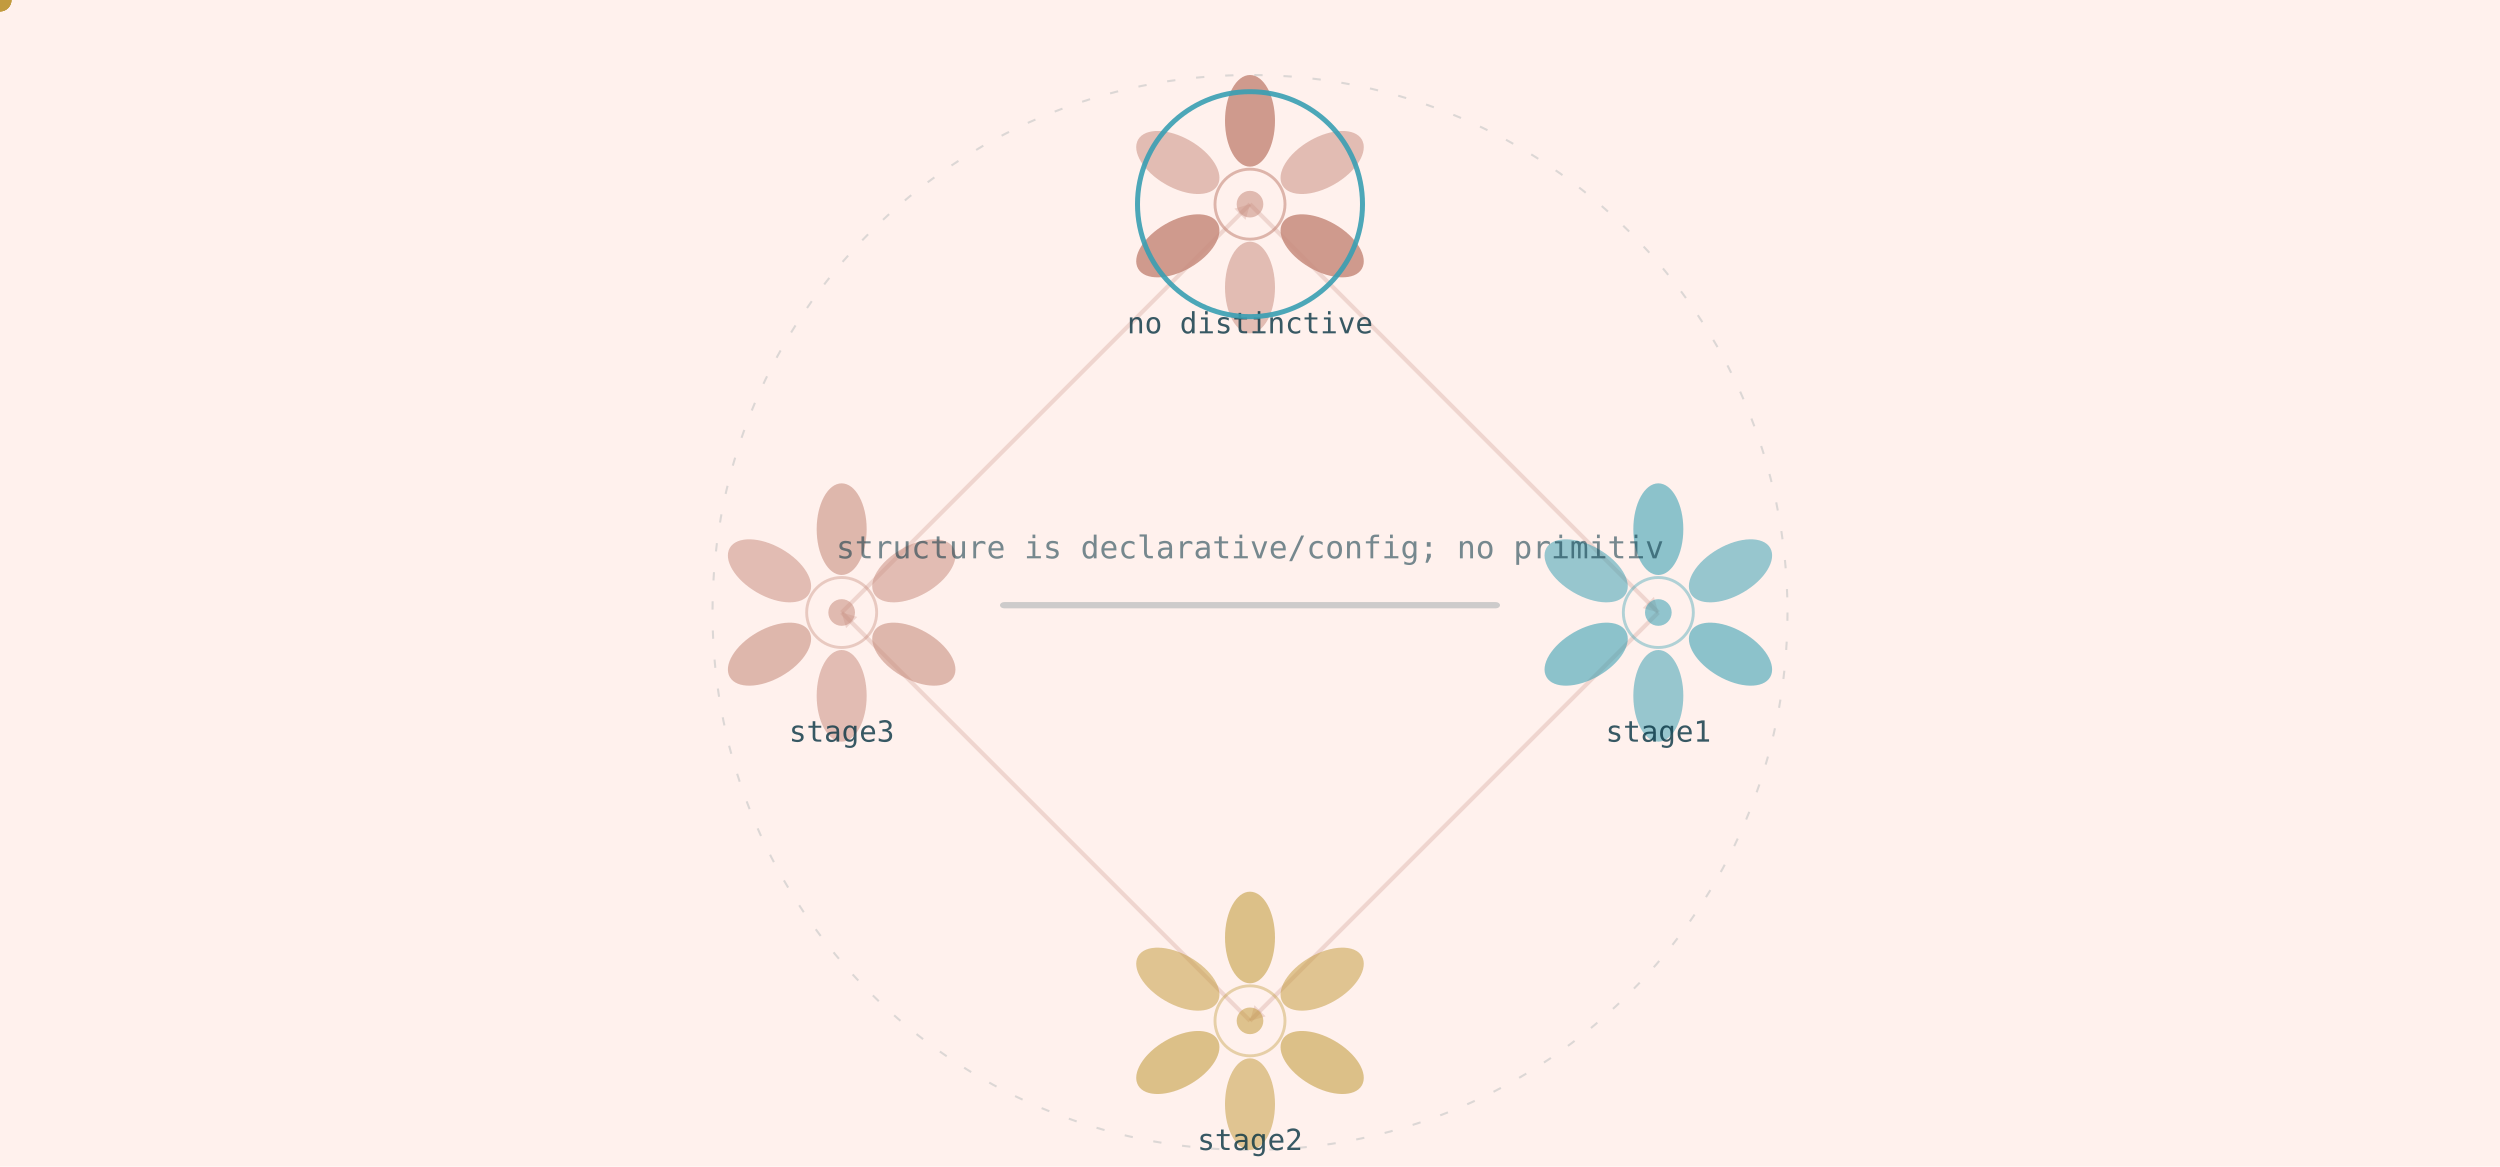
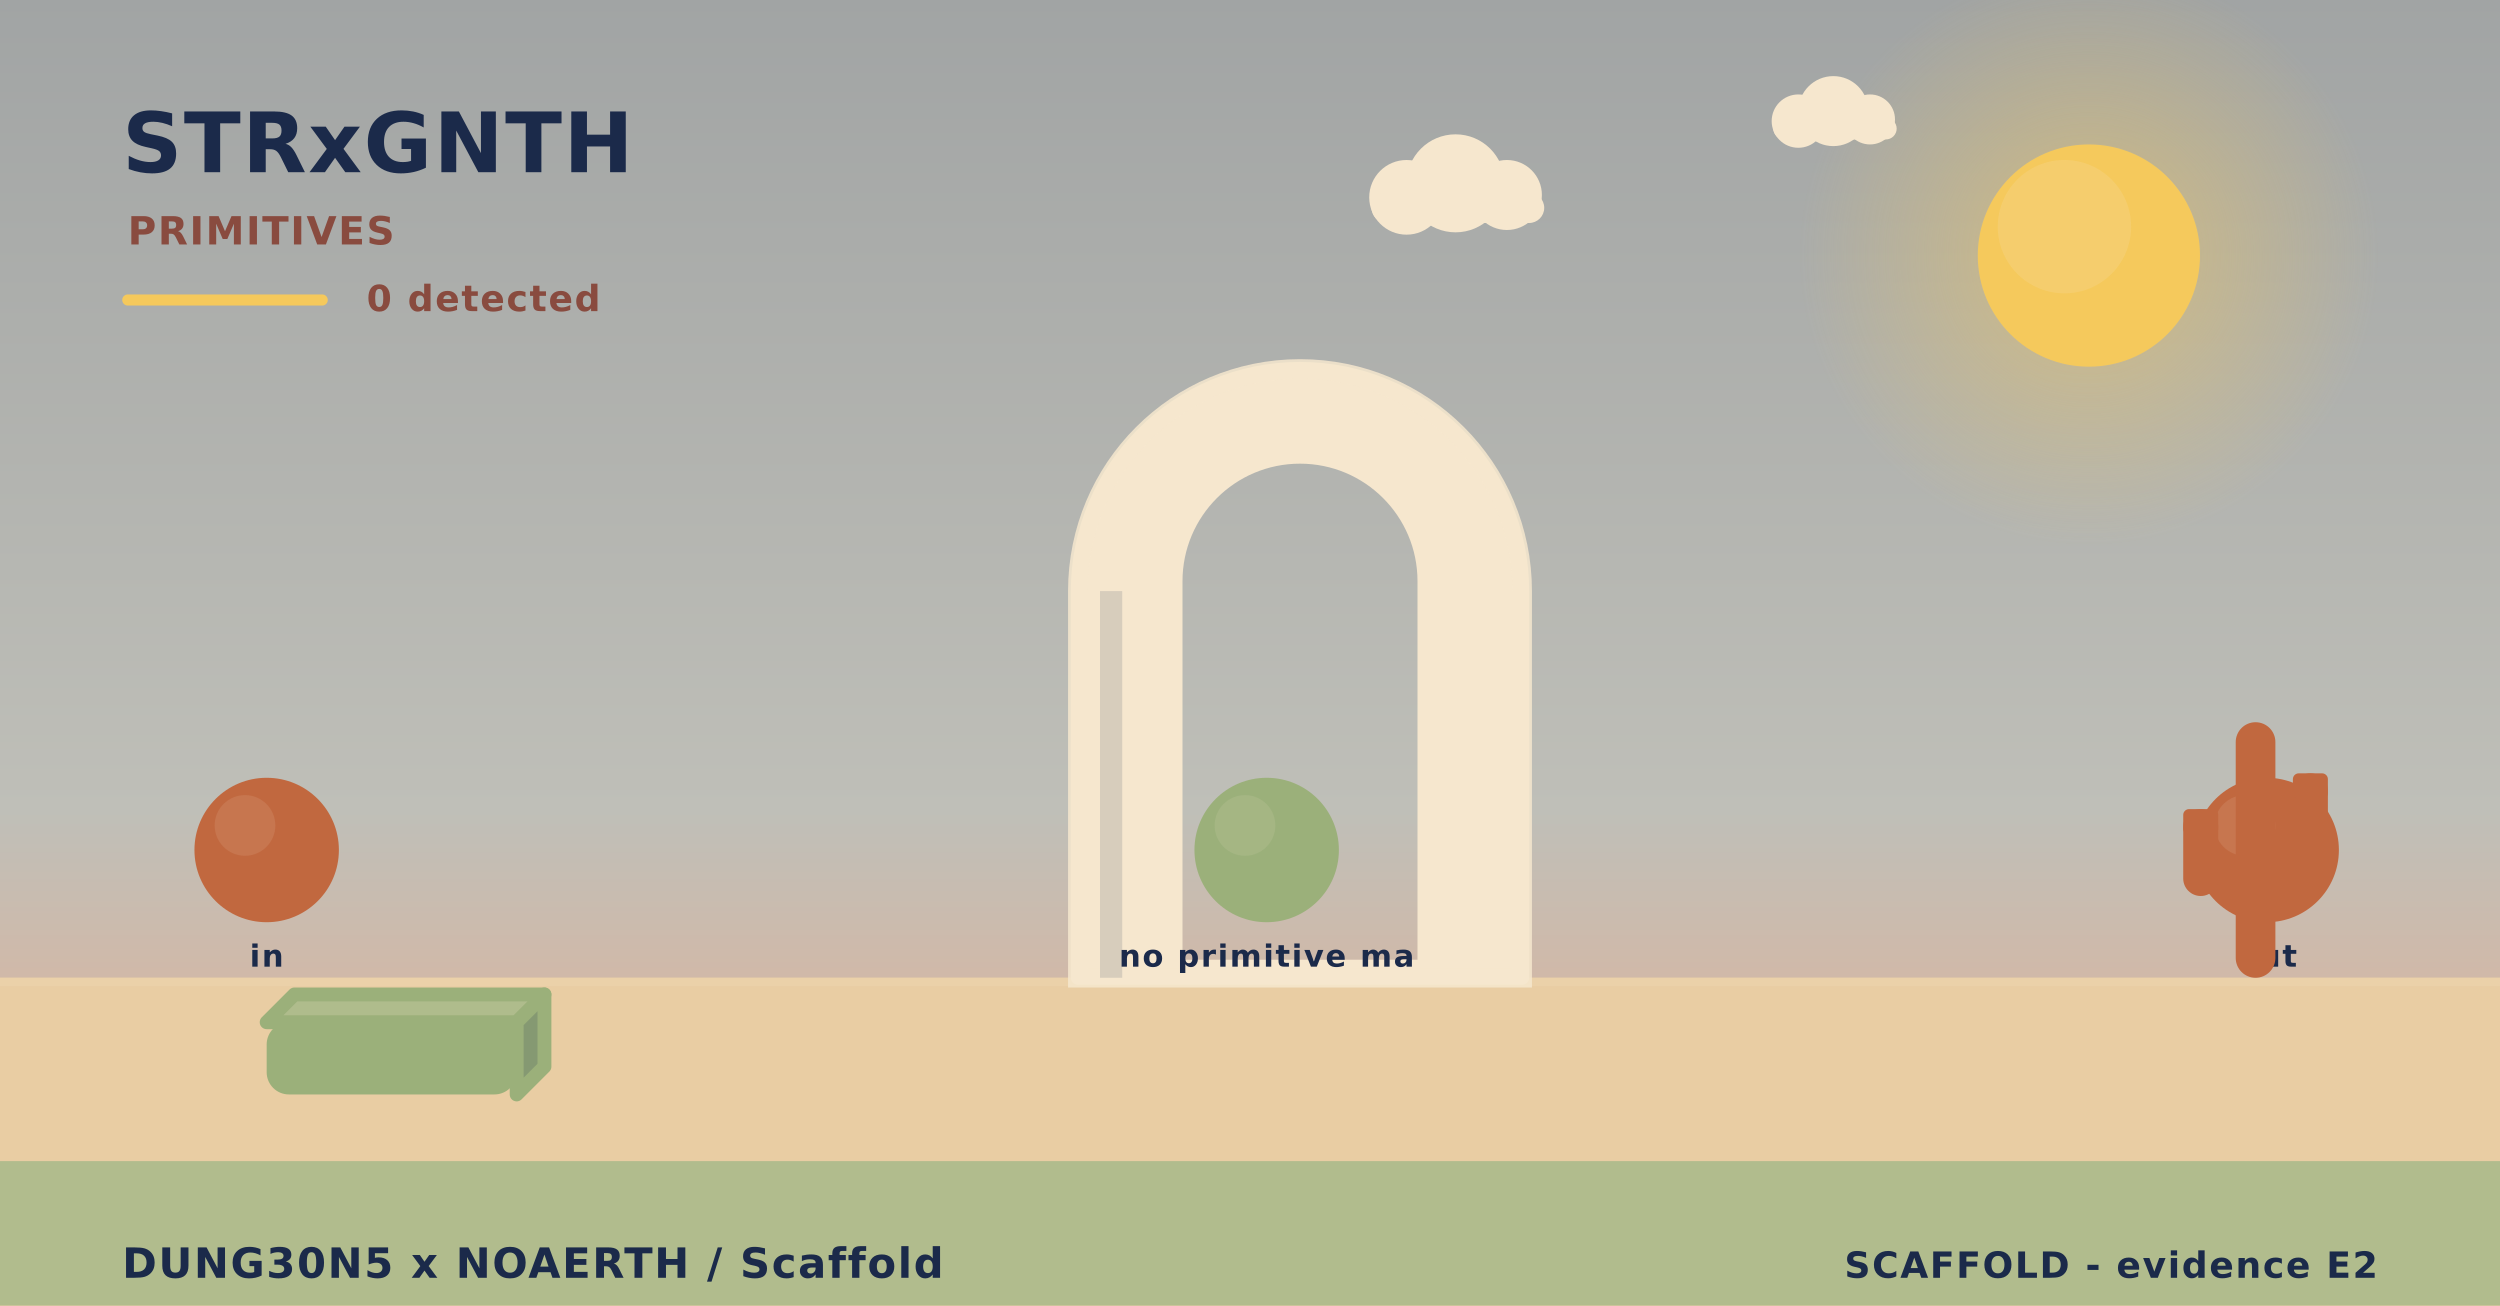
- <svg xmlns="http://www.w3.org/2000/svg" viewBox="0 0 1200 560" width="1200" height="560" role="img" aria-label="STRxGNTH state machine">
-   <rect width="1200" height="560" fill="#fff1ed" />
-   <defs>
-     <linearGradient id="gs" x1="0" y1="0" x2="1" y2="1">
-       <stop offset="0%" stop-color="#c78c7e" />
-       <stop offset="100%" stop-color="#389eb2" />
-     </linearGradient>
-   </defs>
-   <circle cx="600.00" cy="294.00" r="258.00" fill="none" stroke="rgba(6,50,65,0.140)" stroke-width="1.00" opacity="1.00" stroke-dasharray="4 10" />
-   <line x1="600.00" y1="98.00" x2="796.00" y2="294.00" stroke="rgba(199,140,126,0.500)" stroke-width="2.00" opacity="0.55" />
-   <polygon points="796.00,294.00 793.88,286.50 788.50,291.88" fill="rgba(199,140,126,0.500)" opacity="0.55" />
-   <g opacity="0.9">
-     <circle cx="0.00" cy="0.00" r="5.50" fill="#c29b3e" opacity="1.00" />
-     <animateTransform attributeName="transform" type="translate" values="600.00,98.00 796.00,294.00" dur="6.1s" begin="0.0s" repeatCount="indefinite" />
-     <animateTransform attributeName="transform" type="translate" values="796.00,294.00 600.00,98.00" dur="6.1s" begin="3.05s" repeatCount="indefinite" />
+ <svg xmlns="http://www.w3.org/2000/svg" width="900" height="470" viewBox="0 0 900 470" role="img" aria-label="STRxGNTH - how it behaves">
+   <linearGradient id="skys" x1="0" y1="0" x2="0" y2="1">
+     <stop offset="0" stop-color="#a1a4a4" />
+     <stop offset="0.62" stop-color="#bfbfb8" />
+     <stop offset="1" stop-color="#f3ad8a" />
+   </linearGradient>
+   <rect width="900" height="470" fill="url(#skys)" />
+   <radialGradient id="suns">
+     <stop offset="0.35" stop-color="#f5c95c" stop-opacity="0.34" />
+     <stop offset="1" stop-color="#f5c95c" stop-opacity="0" />
+   </radialGradient>
+   <circle cx="752" cy="92" r="104" fill="url(#suns)" />
+   <circle cx="752" cy="92" r="40" fill="#f5c95c" />
+   <circle cx="743.2" cy="81.6" r="24" fill="#f5d27e" opacity="0.5" />
+   <g>
+     <circle cx="524" cy="66" r="17.64" fill="#f6e7ce" />
+     <circle cx="506.36" cy="71.04" r="13.44" fill="#f6e7ce" />
+     <circle cx="542.48" cy="70.2" r="12.6" fill="#f6e7ce" />
+     <rect x="493.76" y="69.36" width="62.16" height="10.92" rx="5.46" fill="#f6e7ce" />
+     <animateTransform attributeName="transform" type="translate" values="0 0;24 0;0 0" dur="36s" begin="0s" repeatCount="indefinite" />
  </g>
-   <line x1="796.00" y1="294.00" x2="600.00" y2="490.00" stroke="rgba(199,140,126,0.500)" stroke-width="2.00" opacity="0.55" />
-   <polygon points="600.00,490.00 607.50,487.88 602.12,482.50" fill="rgba(199,140,126,0.500)" opacity="0.55" />
-   <g opacity="0.9">
-     <circle cx="0.00" cy="0.00" r="5.50" fill="#c29b3e" opacity="1.00" />
-     <animateTransform attributeName="transform" type="translate" values="796.00,294.00 600.00,490.00" dur="6.1s" begin="1.525s" repeatCount="indefinite" />
-     <animateTransform attributeName="transform" type="translate" values="600.00,490.00 796.00,294.00" dur="6.1s" begin="4.575s" repeatCount="indefinite" />
+   <g>
+     <circle cx="660" cy="40" r="12.6" fill="#f6e7ce" />
+     <circle cx="647.4" cy="43.6" r="9.6" fill="#f6e7ce" />
+     <circle cx="673.2" cy="43" r="9" fill="#f6e7ce" />
+     <rect x="638.4" y="42.4" width="44.4" height="7.8" rx="3.9" fill="#f6e7ce" />
+     <animateTransform attributeName="transform" type="translate" values="0 0;-18 0;0 0" dur="46s" begin="3s" repeatCount="indefinite" />
  </g>
-   <line x1="600.00" y1="490.00" x2="404.00" y2="294.00" stroke="rgba(199,140,126,0.500)" stroke-width="2.00" opacity="0.55" />
-   <polygon points="404.00,294.00 406.12,301.50 411.50,296.12" fill="rgba(199,140,126,0.500)" opacity="0.55" />
-   <g opacity="0.9">
-     <circle cx="0.00" cy="0.00" r="5.50" fill="#c29b3e" opacity="1.00" />
-     <animateTransform attributeName="transform" type="translate" values="600.00,490.00 404.00,294.00" dur="6.1s" begin="3.05s" repeatCount="indefinite" />
-     <animateTransform attributeName="transform" type="translate" values="404.00,294.00 600.00,490.00" dur="6.1s" begin="6.1s" repeatCount="indefinite" />
+   <rect x="0" y="352" width="900" height="118" fill="#e9cda3" />
+   <rect x="0" y="352" width="900" height="3" fill="#ebd1a9" />
+   <text x="44" y="62" font-family="Verdana,DejaVu Sans,sans-serif" font-size="30" font-weight="700" letter-spacing="0.6" fill="#1b2a4a" text-anchor="start">STRxGNTH</text>
+   <text x="46" y="88" font-family="Verdana,DejaVu Sans,sans-serif" font-size="14" font-weight="700" letter-spacing="0.6" fill="#894b3f" text-anchor="start">PRIMITIVES</text>
+   <rect x="44" y="106" width="74" height="4" rx="2" fill="#f5c95c" />
+   <text x="132" y="112" font-family="Verdana,DejaVu Sans,sans-serif" font-size="13" font-weight="700" letter-spacing="0.6" fill="#894b3f" text-anchor="start">0 detected</text>
+   <path d="M388,352 L388,212.8 A80,80 0 0 1 548,212.8 L548,352 Z M423.2,348 L423.2,209.22 A44.8,44.8 0 0 1 512.8,209.22 L512.8,348 Z" fill="#f6e7ce" fill-rule="evenodd" stroke="#f6e7ce" stroke-width="5" stroke-linejoin="round" />
+   <path d="M388,352 L388,212.8 A80,80 0 0 1 548,212.8 L548,352 Z" fill="none" stroke="#f6e7ce" stroke-width="7" stroke-linecap="round" opacity="0.85" />
+   <rect x="396" y="212.8" width="8" height="139.2" fill="#d7cdbc" />
+   <circle cx="96" cy="306" r="26" fill="#c1683f" />
+   <circle cx="88.2" cy="297.16" r="10.92" fill="#cc815c" opacity="0.55" />
+   <text x="96" y="348" font-family="Verdana,DejaVu Sans,sans-serif" font-size="11" font-weight="700" letter-spacing="0.6" fill="#1b2a4a" text-anchor="middle">in</text>
+   <g>
+     <circle cx="456" cy="306" r="26" fill="#9bb07a" />
+     <circle cx="448.2" cy="297.16" r="10.92" fill="#adbb8b" opacity="0.55" />
+     <animate attributeName="opacity" values="0.8;1;0.8" dur="4.6s" begin="0s" repeatCount="indefinite" />
  </g>
-   <line x1="404.00" y1="294.00" x2="600.00" y2="98.00" stroke="rgba(199,140,126,0.500)" stroke-width="2.00" opacity="0.55" />
-   <polygon points="600.00,98.00 592.50,100.12 597.88,105.50" fill="rgba(199,140,126,0.500)" opacity="0.55" />
-   <g opacity="0.9">
-     <circle cx="0.00" cy="0.00" r="5.50" fill="#c29b3e" opacity="1.00" />
-     <animateTransform attributeName="transform" type="translate" values="404.00,294.00 600.00,98.00" dur="6.1s" begin="4.575s" repeatCount="indefinite" />
-     <animateTransform attributeName="transform" type="translate" values="600.00,98.00 404.00,294.00" dur="6.1s" begin="7.625s" repeatCount="indefinite" />
-   </g>
-   <ellipse cx="600.00" cy="58.00" rx="12.00" ry="22.00" fill="rgba(199,140,126,0.900)" opacity="0.95" transform="rotate(0.0 600.00 58.00)" />
-   <ellipse cx="634.64" cy="78.00" rx="12.00" ry="22.00" fill="rgba(199,140,126,0.550)" opacity="0.95" transform="rotate(60.0 634.64 78.00)" />
-   <ellipse cx="634.64" cy="118.00" rx="12.00" ry="22.00" fill="rgba(199,140,126,0.900)" opacity="0.95" transform="rotate(120.0 634.64 118.00)" />
-   <ellipse cx="600.00" cy="138.00" rx="12.00" ry="22.00" fill="rgba(199,140,126,0.550)" opacity="0.95" transform="rotate(180.0 600.00 138.00)" />
-   <ellipse cx="565.36" cy="118.00" rx="12.00" ry="22.00" fill="rgba(199,140,126,0.900)" opacity="0.95" transform="rotate(240.0 565.36 118.00)" />
-   <ellipse cx="565.36" cy="78.00" rx="12.00" ry="22.00" fill="rgba(199,140,126,0.550)" opacity="0.95" transform="rotate(300.0 565.36 78.00)" />
-   <circle cx="600.00" cy="98.00" r="16.80" fill="none" stroke="rgba(199,140,126,0.900)" stroke-width="1.40" opacity="0.66" />
-   <circle cx="600.00" cy="98.00" r="6.40" fill="rgba(199,140,126,0.550)" opacity="1.00" />
-   <text x="600" y="160" font-family="ui-monospace,Menlo,monospace" font-size="14" fill="rgba(6,50,65,0.800)" text-anchor="middle">no distinctive</text>
-   <g>
-     <circle cx="600.00" cy="98.00" r="54.00" fill="none" stroke="#389eb2" stroke-width="2.40" opacity="0.90" />
-     <animate attributeName="opacity" values="0.25;1.0;0.25" dur="12.2s" begin="0.0s" repeatCount="indefinite" />
-   </g>
-   <ellipse cx="796.00" cy="254.00" rx="12.00" ry="22.00" fill="rgba(56,158,178,0.600)" opacity="0.95" transform="rotate(0.0 796.00 254.00)" />
-   <ellipse cx="830.64" cy="274.00" rx="12.00" ry="22.00" fill="rgba(56,158,178,0.550)" opacity="0.95" transform="rotate(60.0 830.64 274.00)" />
-   <ellipse cx="830.64" cy="314.00" rx="12.00" ry="22.00" fill="rgba(56,158,178,0.600)" opacity="0.95" transform="rotate(120.0 830.64 314.00)" />
-   <ellipse cx="796.00" cy="334.00" rx="12.00" ry="22.00" fill="rgba(56,158,178,0.550)" opacity="0.95" transform="rotate(180.0 796.00 334.00)" />
-   <ellipse cx="761.36" cy="314.00" rx="12.00" ry="22.00" fill="rgba(56,158,178,0.600)" opacity="0.95" transform="rotate(240.0 761.36 314.00)" />
-   <ellipse cx="761.36" cy="274.00" rx="12.00" ry="22.00" fill="rgba(56,158,178,0.550)" opacity="0.95" transform="rotate(300.0 761.36 274.00)" />
-   <circle cx="796.00" cy="294.00" r="16.80" fill="none" stroke="rgba(56,158,178,0.600)" stroke-width="1.40" opacity="0.66" />
-   <circle cx="796.00" cy="294.00" r="6.40" fill="rgba(56,158,178,0.550)" opacity="1.00" />
-   <text x="796" y="356" font-family="ui-monospace,Menlo,monospace" font-size="14" fill="rgba(6,50,65,0.800)" text-anchor="middle">stage1</text>
-   <ellipse cx="600.00" cy="450.00" rx="12.00" ry="22.00" fill="rgba(194,155,62,0.600)" opacity="0.95" transform="rotate(0.0 600.00 450.00)" />
-   <ellipse cx="634.64" cy="470.00" rx="12.00" ry="22.00" fill="rgba(194,155,62,0.550)" opacity="0.95" transform="rotate(60.0 634.64 470.00)" />
-   <ellipse cx="634.64" cy="510.00" rx="12.00" ry="22.00" fill="rgba(194,155,62,0.600)" opacity="0.95" transform="rotate(120.0 634.64 510.00)" />
-   <ellipse cx="600.00" cy="530.00" rx="12.00" ry="22.00" fill="rgba(194,155,62,0.550)" opacity="0.95" transform="rotate(180.0 600.00 530.00)" />
-   <ellipse cx="565.36" cy="510.00" rx="12.00" ry="22.00" fill="rgba(194,155,62,0.600)" opacity="0.95" transform="rotate(240.0 565.36 510.00)" />
-   <ellipse cx="565.36" cy="470.00" rx="12.00" ry="22.00" fill="rgba(194,155,62,0.550)" opacity="0.95" transform="rotate(300.0 565.36 470.00)" />
-   <circle cx="600.00" cy="490.00" r="16.80" fill="none" stroke="rgba(194,155,62,0.600)" stroke-width="1.40" opacity="0.66" />
-   <circle cx="600.00" cy="490.00" r="6.40" fill="rgba(194,155,62,0.550)" opacity="1.00" />
-   <text x="600" y="552" font-family="ui-monospace,Menlo,monospace" font-size="14" fill="rgba(6,50,65,0.800)" text-anchor="middle">stage2</text>
-   <ellipse cx="404.00" cy="254.00" rx="12.00" ry="22.00" fill="rgba(199,140,126,0.600)" opacity="0.95" transform="rotate(0.0 404.00 254.00)" />
-   <ellipse cx="438.64" cy="274.00" rx="12.00" ry="22.00" fill="rgba(199,140,126,0.550)" opacity="0.95" transform="rotate(60.0 438.64 274.00)" />
-   <ellipse cx="438.64" cy="314.00" rx="12.00" ry="22.00" fill="rgba(199,140,126,0.600)" opacity="0.95" transform="rotate(120.0 438.64 314.00)" />
-   <ellipse cx="404.00" cy="334.00" rx="12.00" ry="22.00" fill="rgba(199,140,126,0.550)" opacity="0.95" transform="rotate(180.0 404.00 334.00)" />
-   <ellipse cx="369.36" cy="314.00" rx="12.00" ry="22.00" fill="rgba(199,140,126,0.600)" opacity="0.95" transform="rotate(240.0 369.36 314.00)" />
-   <ellipse cx="369.36" cy="274.00" rx="12.00" ry="22.00" fill="rgba(199,140,126,0.550)" opacity="0.95" transform="rotate(300.0 369.36 274.00)" />
-   <circle cx="404.00" cy="294.00" r="16.80" fill="none" stroke="rgba(199,140,126,0.600)" stroke-width="1.40" opacity="0.66" />
-   <circle cx="404.00" cy="294.00" r="6.40" fill="rgba(199,140,126,0.550)" opacity="1.00" />
-   <text x="404" y="356" font-family="ui-monospace,Menlo,monospace" font-size="14" fill="rgba(6,50,65,0.800)" text-anchor="middle">stage3</text>
-   <rect x="480.00" y="289.00" width="240.00" height="3.00" rx="2.00" fill="rgba(6,50,65,0.200)" opacity="1.00" />
-   <text x="600" y="268" font-family="ui-monospace,Menlo,monospace" font-size="15" fill="rgba(6,50,65,0.550)" text-anchor="middle">structure is declarative/config; no primitiv</text>
+   <text x="456" y="348" font-family="Verdana,DejaVu Sans,sans-serif" font-size="11" font-weight="700" letter-spacing="0.6" fill="#1b2a4a" text-anchor="middle">no primitive ma</text>
+   <circle cx="816" cy="306" r="26" fill="#c1683f" />
+   <circle cx="808.2" cy="297.16" r="10.92" fill="#cc815c" opacity="0.55" />
+   <text x="816" y="348" font-family="Verdana,DejaVu Sans,sans-serif" font-size="11" font-weight="700" letter-spacing="0.6" fill="#1b2a4a" text-anchor="middle">out</text>
+   <path d="M96,368 L186,368 L196,358 L106,358 Z" fill="#afbc8c" stroke="#9bb07a" stroke-width="5" stroke-linejoin="round" />
+   <path d="M186,368 L196,358 L196,384 L186,394 Z" fill="#859972" stroke="#9bb07a" stroke-width="5" stroke-linejoin="round" />
+   <rect x="96" y="368" width="90" height="26" rx="8" fill="#9bb07a" />
+   <rect x="804.86" y="260" width="14.28" height="92" rx="7.14" fill="#c1683f" />
+   <rect x="785.96" y="291.28" width="12.6" height="31.28" rx="6.3" fill="#c1683f" />
+   <rect x="785.96" y="291.28" width="12.6" height="9.2" rx="2.1" fill="#c1683f" />
+   <rect x="825.44" y="278.4" width="12.6" height="31.28" rx="6.3" fill="#c1683f" />
+   <rect x="825.44" y="278.4" width="12.6" height="9.2" rx="2.1" fill="#c1683f" />
+   <rect x="0" y="418" width="900" height="52" rx="0" fill="#adbb8b" opacity="0.94" />
+   <text x="44" y="460" font-family="Verdana,DejaVu Sans,sans-serif" font-size="15" font-weight="700" letter-spacing="0.6" fill="#1b2a4a" text-anchor="start">DUNG30N5 x NOAERTH  /  Scaffold</text>
+   <text x="856" y="460" font-family="Verdana,DejaVu Sans,sans-serif" font-size="13" font-weight="700" letter-spacing="0.6" fill="#1b2a4a" text-anchor="end">SCAFFOLD  -  evidence E2</text>
</svg>
